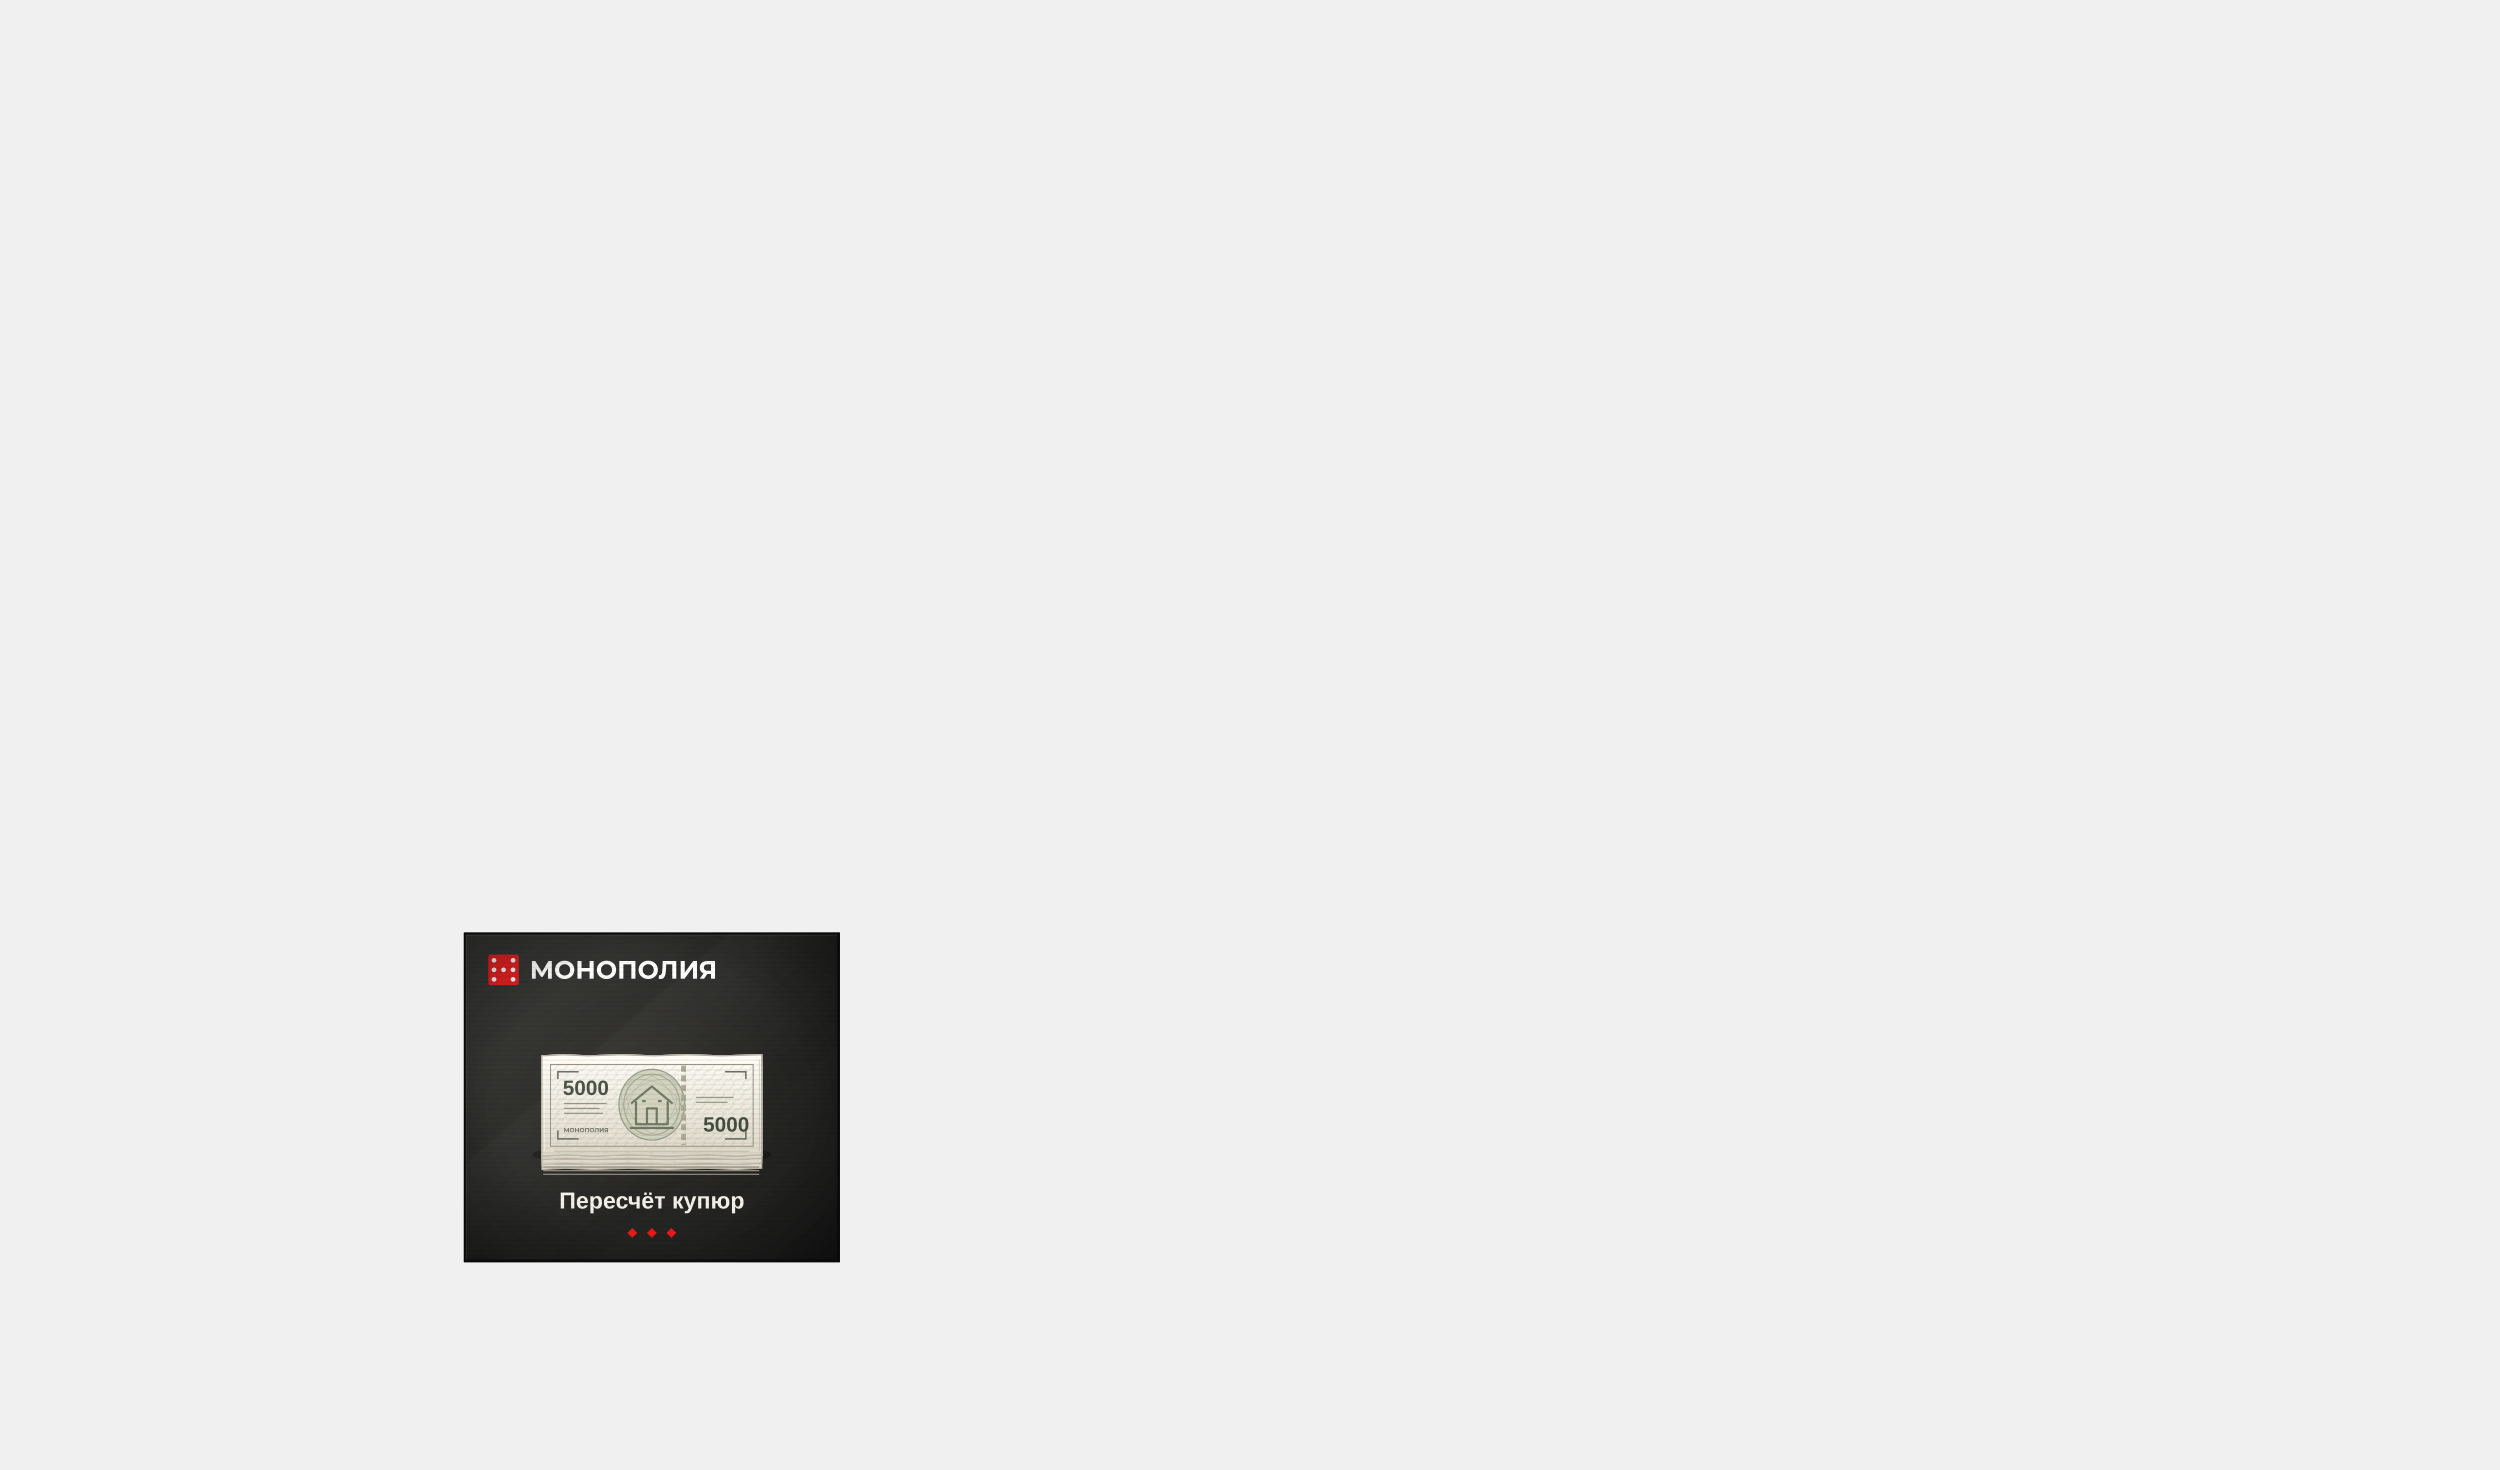
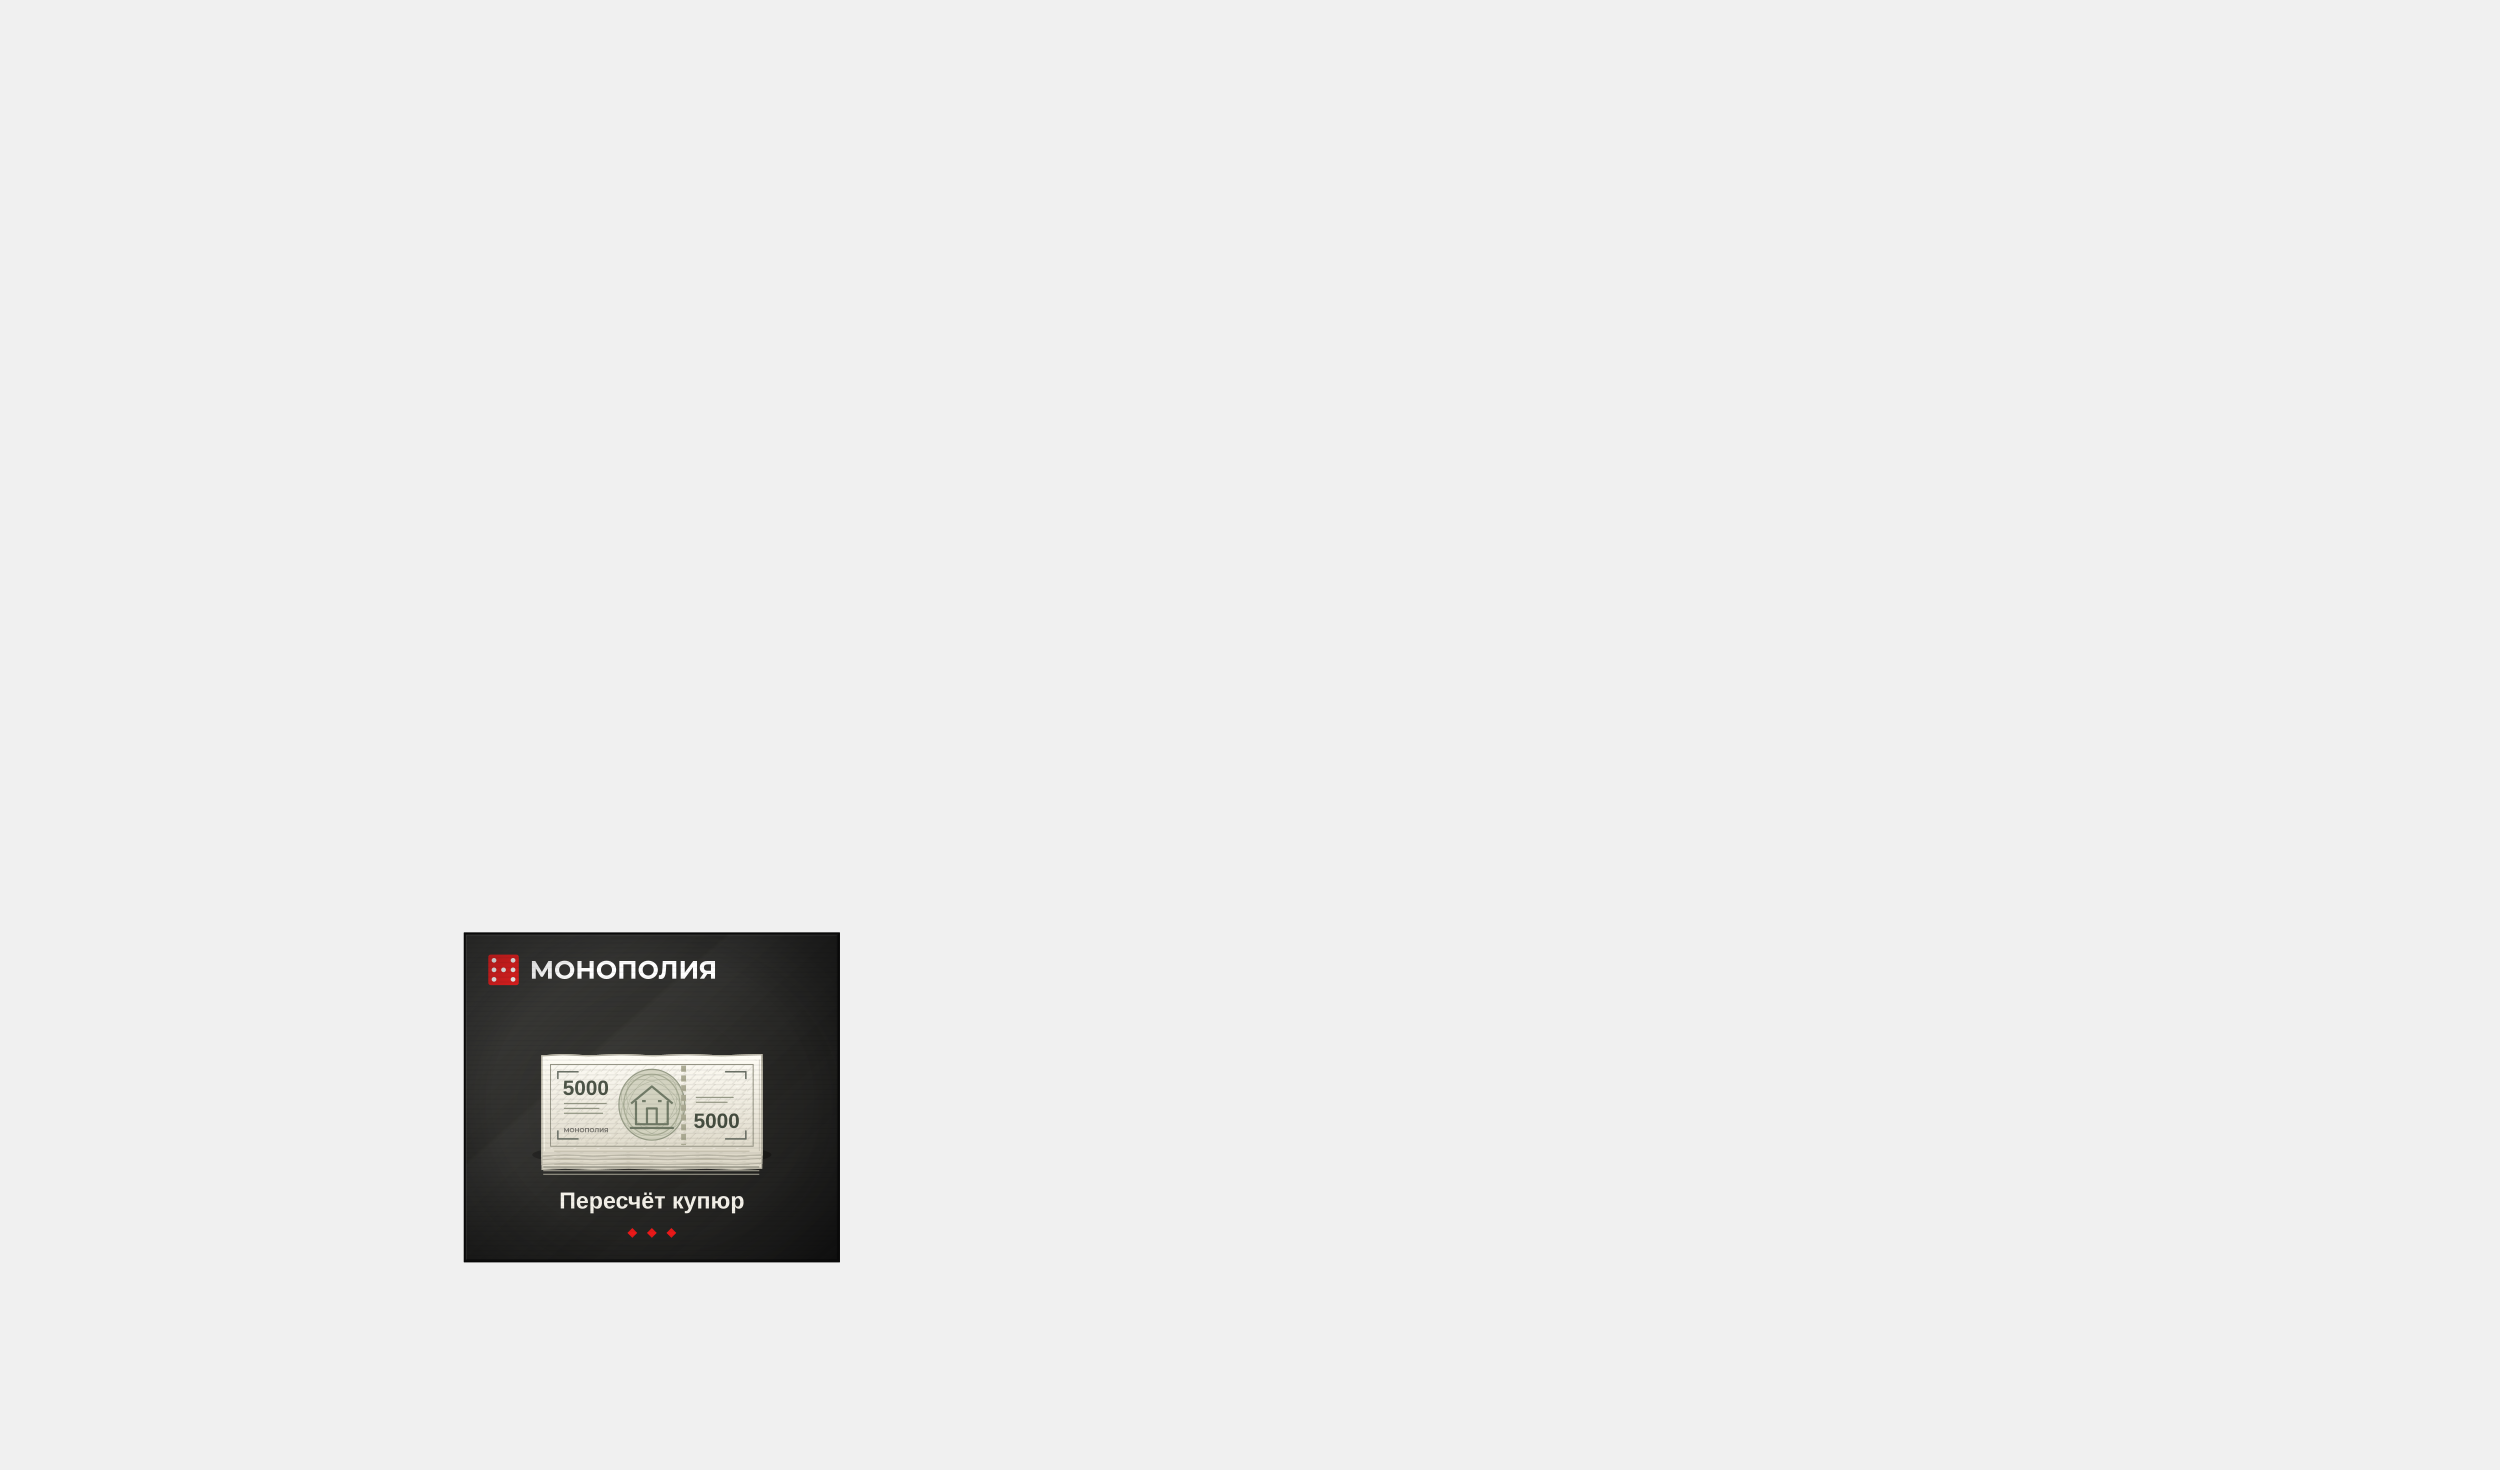
<svg xmlns="http://www.w3.org/2000/svg" width="1024" height="602" viewBox="0 0 1024 602" preserveAspectRatio="none">
  <style>
    /* The photo stretches to its frame. Preserve the original logo proportions
       using the SVG image viewport, including when object-fit switches to cover. */
    .screen-brand {
      transform-origin: 20px 30.5px;
      transform: scaleX(calc(1024 / 602 * (100vh / 100vw)));
    }
    .contact-shadow { opacity: 0; }

    @media (prefers-reduced-motion: no-preference) {
      .note { animation: count 2s linear infinite; }
      .contact-shadow { animation: contact 2s linear infinite; }
      .note-one, .shadow-one { animation-delay: -1.5s; }
      .note-two, .shadow-two { animation-delay: -1s; }
      .note-three, .shadow-three { animation-delay: -.5s; }
      .foil { animation: foil 2s ease-in-out infinite; }
      .indicator { animation: pulse .5s ease-in-out infinite; }
      .indicator.second { animation-delay: -.167s; }
      .indicator.third { animation-delay: -.333s; }
    }
    @keyframes count {
      0% {
        transform: translateY(-32px) scale(.96, .94);
        opacity: 0;
        animation-timing-function: ease-out;
      }
      6% {
        transform: translateY(-27px) scale(.98, .96);
        opacity: 1;
        animation-timing-function: cubic-bezier(.32, 0, .2, 1);
      }
      20% { transform: translateY(0) scale(1); opacity: 1; }
      25% { transform: translateY(1px) scale(1); opacity: 1; }
      32%, 100% { transform: translateY(3px) scale(1); opacity: 0; }
    }
    @keyframes contact {
      0%, 6% { opacity: 0; transform: scale(.88, 1); }
      16% { opacity: .16; transform: scale(.98, 1); }
      20%, 25% { opacity: .28; transform: scale(1); }
      32%, 100% { opacity: 0; transform: scale(1); }
    }
    @keyframes foil {
      0%, 65%, 100% { opacity: .15; }
      32% { opacity: .7; }
    }
    @keyframes pulse {
      0%, 80%, 100% { opacity: .25; }
      35% { opacity: 1; }
    }
  </style>
  <svg x="190" y="382" width="154" height="135" viewBox="0 0 308 270" overflow="hidden">
    <defs>
      <symbol id="brand-mark" viewBox="0 0 32 32">
        <g>
          <path d="M29.553 0H2.447C1.095 0 0 1.095 0 2.447V29.553C0 30.905 1.095 32 2.447 32H29.553C30.905 32 32 30.905 32 29.553V2.447C32 1.095 30.905 0 29.553 0Z" fill="#EA1818" />
          <path d="M6.021 8.515C7.398 8.515 8.515 7.398 8.515 6.021C8.515 4.644 7.398 3.527 6.021 3.527C4.644 3.527 3.527 4.644 3.527 6.021C3.527 7.398 4.644 8.515 6.021 8.515Z" fill="white" />
          <path d="M6.021 18.493C7.398 18.493 8.515 17.376 8.515 15.999C8.515 14.622 7.398 13.505 6.021 13.505C4.644 13.505 3.527 14.622 3.527 15.999C3.527 17.376 4.644 18.493 6.021 18.493Z" fill="white" />
          <path d="M6.021 28.471C7.398 28.471 8.515 27.354 8.515 25.977C8.515 24.599 7.398 23.483 6.021 23.483C4.644 23.483 3.527 24.599 3.527 25.977C3.527 27.354 4.644 28.471 6.021 28.471Z" fill="white" />
          <path d="M15.999 18.486C17.376 18.486 18.493 17.37 18.493 15.992C18.493 14.615 17.376 13.499 15.999 13.499C14.622 13.499 13.505 14.615 13.505 15.992C13.505 17.37 14.622 18.486 15.999 18.486Z" fill="white" />
          <path d="M25.985 8.515C27.363 8.515 28.479 7.398 28.479 6.021C28.479 4.644 27.363 3.527 25.985 3.527C24.608 3.527 23.491 4.644 23.491 6.021C23.491 7.398 24.608 8.515 25.985 8.515Z" fill="white" />
          <path d="M25.977 18.486C27.354 18.486 28.471 17.37 28.471 15.992C28.471 14.615 27.354 13.499 25.977 13.499C24.599 13.499 23.483 14.615 23.483 15.992C23.483 17.37 24.599 18.486 25.977 18.486Z" fill="white" />
          <path d="M25.977 28.464C27.354 28.464 28.471 27.348 28.471 25.97C28.471 24.593 27.354 23.476 25.977 23.476C24.599 23.476 23.483 24.593 23.483 25.97C23.483 27.348 24.599 28.464 25.977 28.464Z" fill="white" />
        </g>
      </symbol>
      <symbol id="brand-wordmark" viewBox="0 0 201 20">
        <g>
          <g>
            <path d="M1 19.669V0.331H4.693L12.905 13.978H10.949L19.023 0.331H22.716L22.744 19.669H18.555L18.527 6.768H19.326L12.85 17.624H10.866L4.252 6.768H5.189V19.669H1Z" fill="white" />
            <path d="M36.768 20C35.243 20 33.829 19.751 32.524 19.254C31.238 18.757 30.117 18.057 29.162 17.155C28.225 16.252 27.49 15.193 26.957 13.978C26.443 12.762 26.186 11.437 26.186 10C26.186 8.564 26.443 7.238 26.957 6.022C27.49 4.807 28.234 3.748 29.189 2.845C30.145 1.943 31.266 1.243 32.552 0.746C33.838 0.249 35.234 0 36.741 0C38.266 0 39.662 0.249 40.929 0.746C42.216 1.243 43.327 1.943 44.264 2.845C45.219 3.748 45.964 4.807 46.496 6.022C47.029 7.219 47.296 8.545 47.296 10C47.296 11.437 47.029 12.772 46.496 14.005C45.964 15.221 45.219 16.28 44.264 17.182C43.327 18.066 42.216 18.757 40.929 19.254C39.662 19.751 38.275 20 36.768 20ZM36.741 16.188C37.604 16.188 38.394 16.041 39.111 15.746C39.846 15.451 40.489 15.028 41.04 14.475C41.591 13.923 42.014 13.269 42.307 12.514C42.62 11.759 42.776 10.921 42.776 10C42.776 9.079 42.62 8.241 42.307 7.486C42.014 6.731 41.591 6.077 41.04 5.525C40.507 4.972 39.873 4.549 39.138 4.254C38.403 3.959 37.604 3.812 36.741 3.812C35.877 3.812 35.078 3.959 34.343 4.254C33.627 4.549 32.993 4.972 32.441 5.525C31.89 6.077 31.459 6.731 31.146 7.486C30.852 8.241 30.705 9.079 30.705 10C30.705 10.902 30.852 11.74 31.146 12.514C31.459 13.269 31.881 13.923 32.414 14.475C32.965 15.028 33.608 15.451 34.343 15.746C35.078 16.041 35.877 16.188 36.741 16.188Z" fill="white" />
            <path d="M63.963 19.669V0.331H68.427V19.669H63.963ZM50.735 19.669V0.331H55.199V19.669H50.735ZM54.869 11.74V7.956H64.294V11.74H54.869Z" fill="white" />
            <path d="M82.493 20C80.968 20 79.553 19.751 78.249 19.254C76.963 18.757 75.842 18.057 74.887 17.155C73.95 16.252 73.215 15.193 72.682 13.978C72.168 12.762 71.91 11.437 71.91 10C71.91 8.564 72.168 7.238 72.682 6.022C73.215 4.807 73.959 3.748 74.914 2.845C75.87 1.943 76.99 1.243 78.276 0.746C79.562 0.249 80.959 0 82.465 0C83.99 0 85.387 0.249 86.654 0.746C87.94 1.243 89.052 1.943 89.989 2.845C90.944 3.748 91.688 4.807 92.221 6.022C92.754 7.219 93.02 8.545 93.02 10C93.02 11.437 92.754 12.772 92.221 14.005C91.688 15.221 90.944 16.28 89.989 17.182C89.052 18.066 87.94 18.757 86.654 19.254C85.387 19.751 83.999 20 82.493 20ZM82.465 16.188C83.329 16.188 84.119 16.041 84.835 15.746C85.57 15.451 86.213 15.028 86.765 14.475C87.316 13.923 87.738 13.269 88.032 12.514C88.345 11.759 88.501 10.921 88.501 10C88.501 9.079 88.345 8.241 88.032 7.486C87.738 6.731 87.316 6.077 86.765 5.525C86.232 4.972 85.598 4.549 84.863 4.254C84.128 3.959 83.329 3.812 82.465 3.812C81.602 3.812 80.803 3.959 80.068 4.254C79.351 4.549 78.717 4.972 78.166 5.525C77.615 6.077 77.183 6.731 76.871 7.486C76.577 8.241 76.43 9.079 76.43 10C76.43 10.902 76.577 11.74 76.871 12.514C77.183 13.269 77.606 13.923 78.139 14.475C78.69 15.028 79.333 15.451 80.068 15.746C80.803 16.041 81.602 16.188 82.465 16.188Z" fill="white" />
            <path d="M96.46 19.669V0.331H114.042V19.669H109.605V2.956L110.625 3.978H99.877L100.897 2.956V19.669H96.46Z" fill="white" />
            <path d="M128.056 20C126.531 20 125.117 19.751 123.812 19.254C122.526 18.757 121.405 18.057 120.45 17.155C119.513 16.252 118.778 15.193 118.245 13.978C117.731 12.762 117.474 11.437 117.474 10C117.474 8.564 117.731 7.238 118.245 6.022C118.778 4.807 119.522 3.748 120.478 2.845C121.433 1.943 122.554 1.243 123.84 0.746C125.126 0.249 126.522 0 128.029 0C129.554 0 130.95 0.249 132.218 0.746C133.504 1.243 134.615 1.943 135.552 2.845C136.508 3.748 137.252 4.807 137.784 6.022C138.317 7.219 138.584 8.545 138.584 10C138.584 11.437 138.317 12.772 137.784 14.005C137.252 15.221 136.508 16.28 135.552 17.182C134.615 18.066 133.504 18.757 132.218 19.254C130.95 19.751 129.563 20 128.056 20ZM128.029 16.188C128.892 16.188 129.682 16.041 130.399 15.746C131.134 15.451 131.777 15.028 132.328 14.475C132.879 13.923 133.302 13.269 133.596 12.514C133.908 11.759 134.064 10.921 134.064 10C134.064 9.079 133.908 8.241 133.596 7.486C133.302 6.731 132.879 6.077 132.328 5.525C131.795 4.972 131.161 4.549 130.426 4.254C129.691 3.959 128.892 3.812 128.029 3.812C127.165 3.812 126.366 3.959 125.631 4.254C124.915 4.549 124.281 4.972 123.73 5.525C123.178 6.077 122.747 6.731 122.434 7.486C122.14 8.241 121.993 9.079 121.993 10C121.993 10.902 122.14 11.74 122.434 12.514C122.747 13.269 123.169 13.923 123.702 14.475C124.253 15.028 124.896 15.451 125.631 15.746C126.366 16.041 127.165 16.188 128.029 16.188Z" fill="white" />
            <path d="M141.678 19.972C141.347 19.972 140.998 19.945 140.63 19.89C140.281 19.834 139.895 19.761 139.473 19.669L139.748 15.884C140.006 15.958 140.272 15.995 140.548 15.995C141.301 15.995 141.889 15.691 142.311 15.083C142.734 14.457 143.037 13.563 143.221 12.403C143.405 11.243 143.524 9.834 143.579 8.177L143.855 0.331H158.681V19.669H154.272V2.956L155.292 3.978H146.776L147.685 2.901L147.52 8.011C147.465 9.908 147.336 11.593 147.134 13.066C146.932 14.54 146.62 15.792 146.197 16.823C145.775 17.855 145.196 18.637 144.461 19.171C143.726 19.705 142.798 19.972 141.678 19.972Z" fill="white" />
            <path d="M163.499 19.669V0.331H167.936V12.928L177.141 0.331H181.33V19.669H176.92V7.099L167.716 19.669H163.499Z" fill="white" />
            <path d="M196.591 19.669V13.563L197.693 14.53H192.402C190.73 14.53 189.288 14.254 188.075 13.702C186.862 13.149 185.935 12.348 185.292 11.298C184.649 10.249 184.327 8.996 184.327 7.541C184.327 6.031 184.667 4.742 185.347 3.674C186.045 2.587 187.019 1.759 188.268 1.188C189.517 0.617 190.987 0.331 192.677 0.331H201V19.669H196.591ZM184.382 19.669L189.177 12.735H193.697L189.095 19.669H184.382ZM196.591 12.127V2.818L197.693 3.978H192.788C191.52 3.978 190.546 4.273 189.866 4.862C189.205 5.451 188.874 6.326 188.874 7.486C188.874 8.61 189.196 9.475 189.839 10.083C190.482 10.691 191.428 10.995 192.677 10.995H197.693L196.591 12.127Z" fill="white" />
          </g>
        </g>
      </symbol>
      <linearGradient id="display" x1="0" y1="0" x2="1" y2="1">
        <stop stop-color="#30302e" />
        <stop offset=".55" stop-color="#20201f" />
        <stop offset="1" stop-color="#141414" />
      </linearGradient>
      <linearGradient id="paper" x2="0" y2="1">
        <stop stop-color="#fffdf6" />
        <stop offset="1" stop-color="#ddd8c8" />
      </linearGradient>
      <linearGradient id="glass" x2="1" y2="1">
        <stop stop-color="#fff" stop-opacity=".055" />
        <stop offset=".35" stop-color="#fff" stop-opacity=".018" />
        <stop offset=".36" stop-color="#fff" stop-opacity=".045" />
        <stop offset=".62" stop-color="#fff" stop-opacity="0" />
        <stop offset="1" stop-color="#fff" stop-opacity=".015" />
      </linearGradient>
      <radialGradient id="backlight" cx=".5" cy=".54" r=".64">
        <stop stop-color="#d7d0ad" stop-opacity=".085" />
        <stop offset="1" stop-color="#d7d0ad" stop-opacity="0" />
      </radialGradient>
      <radialGradient id="screen-edge" cx=".5" cy=".5" r=".7">
        <stop offset=".6" stop-color="#000" stop-opacity="0" />
        <stop offset="1" stop-color="#000" stop-opacity=".38" />
      </radialGradient>
      <linearGradient id="separator">
        <stop stop-color="#fff" stop-opacity=".13" />
        <stop offset="1" stop-color="#fff" stop-opacity=".025" />
      </linearGradient>
      <pattern id="paper-fibers" width="19" height="17" patternUnits="userSpaceOnUse">
        <path d="m3 4 2 .5m7 8 3-.5m-13 2 1.5-.3m13-12 1 .3" stroke="#6a6754" stroke-width=".45" opacity=".15" />
        <path d="m7 9 2-.4m8 6 1.5.2" stroke="#fffef6" stroke-width=".6" opacity=".65" />
      </pattern>
      <linearGradient id="foil" x2="1" y2="0">
        <stop stop-color="#737c67" />
        <stop offset=".45" stop-color="#f7f3db" />
        <stop offset="1" stop-color="#8c977c" />
      </linearGradient>
      <pattern id="security" width="8" height="8" patternUnits="userSpaceOnUse">
        <path d="M-2 8 8-2M2 10 10 2" stroke="#898779" stroke-width=".5" opacity=".28" />
      </pattern>
      <pattern id="scanlines" width="4" height="4" patternUnits="userSpaceOnUse">
        <path d="M0 0h4" stroke="#000" stroke-opacity=".11" />
      </pattern>
      <g id="bill">
        <path d="M0 1 17 0 38 1 65 0 91 1 119 0 147 1 180 0 180 82 159 83 135 82 103 83 71 82 42 83 19 82 0 83Z" fill="url(#paper)" stroke="#b9b5a6" stroke-width="1" />
        <path d="M1 2h178v79H1Z" fill="url(#paper-fibers)" />
        <path d="M7 8h166v67H7Z" fill="url(#security)" stroke="#929182" stroke-width=".8" />
        <path d="M13 20v-6h17m120 0h17v6M13 62v7h17m120 0h17v-7" fill="none" stroke="#62685e" stroke-width="1.2" />
        <ellipse cx="90" cy="41" rx="27" ry="29" fill="#d2d2bf" stroke="#969b86" />
        <ellipse cx="90" cy="41" rx="23" ry="25" fill="none" stroke="#a7ab94" />
        <g fill="none" stroke="#9da38c" stroke-width=".45" opacity=".65">
          <ellipse cx="90" cy="41" rx="18" ry="27" transform="rotate(30 90 41)" />
          <ellipse cx="90" cy="41" rx="18" ry="27" transform="rotate(60 90 41)" />
          <ellipse cx="90" cy="41" rx="18" ry="27" transform="rotate(120 90 41)" />
          <ellipse cx="90" cy="41" rx="18" ry="27" transform="rotate(150 90 41)" />
        </g>
        <path d="m73 40 17-14 17 14M77 38v19h26V38M86 57V44h8v13M72 60h36M82 38h3m10 0h3" fill="none" stroke="#6e7864" stroke-width="1.8" stroke-linejoin="round" />
        <g fill="#454d40" font-family="Arial, sans-serif" font-weight="700">
          <text x="17" y="33" font-size="17">5000</text>
-           <text x="132" y="63" font-size="17">5000</text>
+           <text x="162" y="60" font-size="17" text-anchor="end">5000</text>
        </g>
        <path d="M18 40h35m-35 4h29m-29 4h32m76-13h31m-31 4h26" stroke="#949784" stroke-width="1" />
        <path d="M116 9v65" stroke="#aaa992" stroke-width="4" stroke-dasharray="5 3" />
        <path class="foil" d="M116 9v65" stroke="url(#foil)" stroke-width="4" stroke-dasharray="5 3" opacity=".4" />
        <path d="M10 79h160" stroke="#a5a08d" stroke-width=".5" />
        <path d="M3 3h174" stroke="#fffef4" stroke-width=".7" />
        <path d="M2 4v75" stroke="#fffef4" stroke-width=".6" opacity=".65" />
        <path d="M178 4v75" stroke="#8d8979" stroke-width=".6" opacity=".45" />
        <use href="#brand-wordmark" x="18" y="60" width="36" height="3.6" style="filter:brightness(0)" opacity=".5" />
      </g>
    </defs>
    <path fill="url(#display)" d="M0 0h308v270H0Z" />
    <path fill="url(#backlight)" d="M0 0h308v270H0Z" />
    <g class="screen-brand" aria-label="Монополия">
      <use href="#brand-mark" x="20" y="18" width="25" height="25" />
      <use href="#brand-wordmark" x="55" y="23" width="150.75" height="15" />
    </g>
    <path d="M20 56h268" stroke="url(#separator)" />
    <ellipse cx="154" cy="182" rx="98" ry="10" fill="#000" opacity=".3" />
    <g transform="translate(64 100)">
      <use href="#bill" y="11" />
      <path d="M1 98h177M1 95h177M1 92h177" stroke="#8d8b7e" stroke-width="1" />
      <use href="#bill" y="7" />
      <use href="#bill" y="3" />
      <g fill="#141414" style="transform-origin:90px 86px">
        <ellipse class="contact-shadow shadow-one" cx="90" cy="86" rx="88" ry="3" style="transform-origin:90px 86px" />
        <ellipse class="contact-shadow shadow-two" cx="90" cy="86" rx="88" ry="3" style="transform-origin:90px 86px" />
        <ellipse class="contact-shadow shadow-three" cx="90" cy="86" rx="88" ry="3" style="transform-origin:90px 86px" />
        <ellipse class="contact-shadow" cx="90" cy="86" rx="88" ry="3" style="transform-origin:90px 86px" />
      </g>
      <g transform="translate(90 42)">
        <g class="note note-one">
          <use href="#bill" x="-90" y="-42" />
        </g>
        <g class="note note-two">
          <use href="#bill" x="-90" y="-42" />
        </g>
        <g class="note note-three">
          <use href="#bill" x="-90" y="-42" />
        </g>
        <g class="note note-four">
          <use href="#bill" x="-90" y="-42" />
        </g>
      </g>
    </g>
    <text x="154" y="226" text-anchor="middle" fill="#f4f1e9" font-family="Arial, sans-serif" font-size="19" font-weight="700">Пересчёт купюр</text>
    <g fill="#ea1818">
      <path class="indicator" d="m138 242 4 4-4 4-4-4Z" />
      <path class="indicator second" d="m154 242 4 4-4 4-4-4Z" />
      <path class="indicator third" d="m170 242 4 4-4 4-4-4Z" />
    </g>
    <path fill="url(#scanlines)" d="M0 0h308v270H0Z" />
    <path fill="url(#glass)" d="M0 0h308v270H0Z" />
    <path fill="url(#screen-edge)" d="M0 0h308v270H0Z" />
    <path d="M2 268V2h304" fill="none" stroke="#fff" stroke-opacity=".07" />
    <path d="M306 2v266H2" fill="none" stroke="#000" stroke-opacity=".4" />
    <path d="M.75.75h306.5v268.5H.75Z" fill="none" stroke="#090909" stroke-width="1.5" />
  </svg>
</svg>
